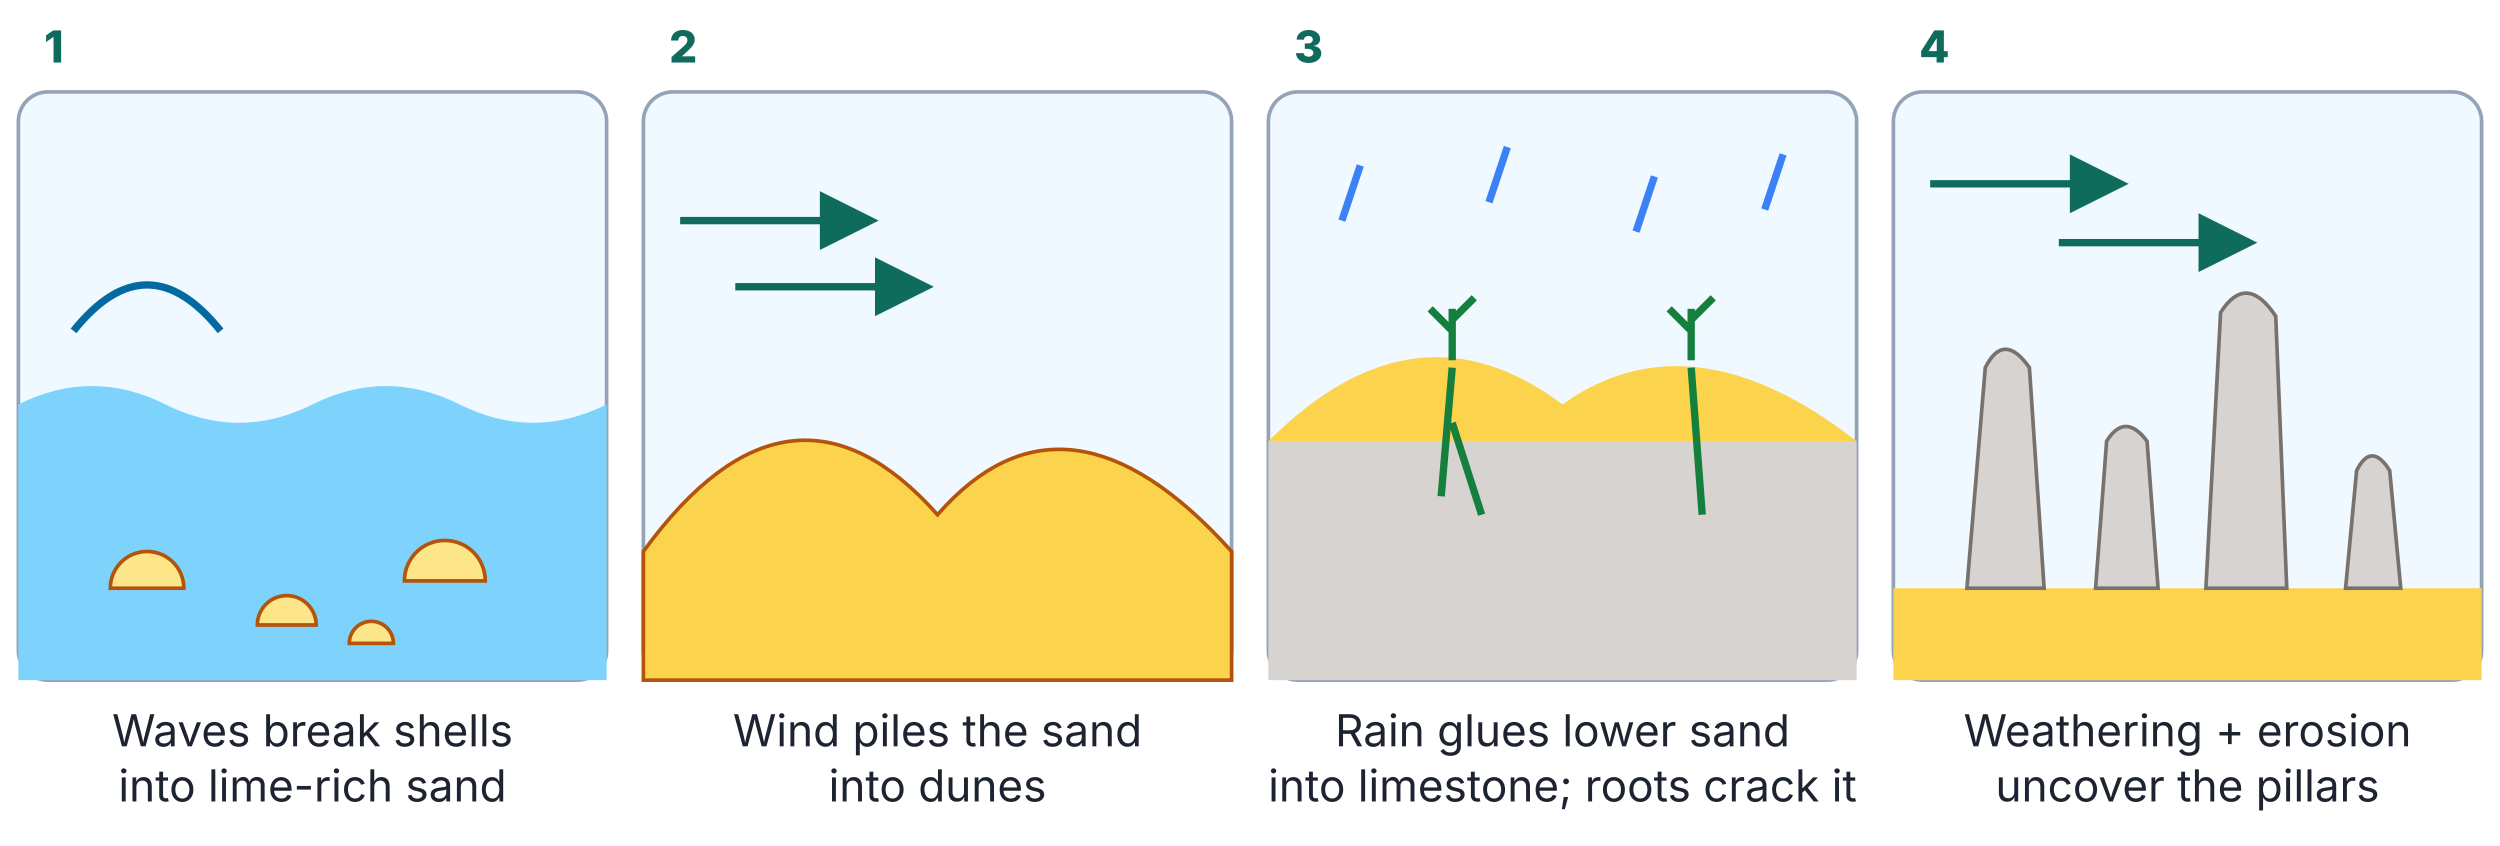
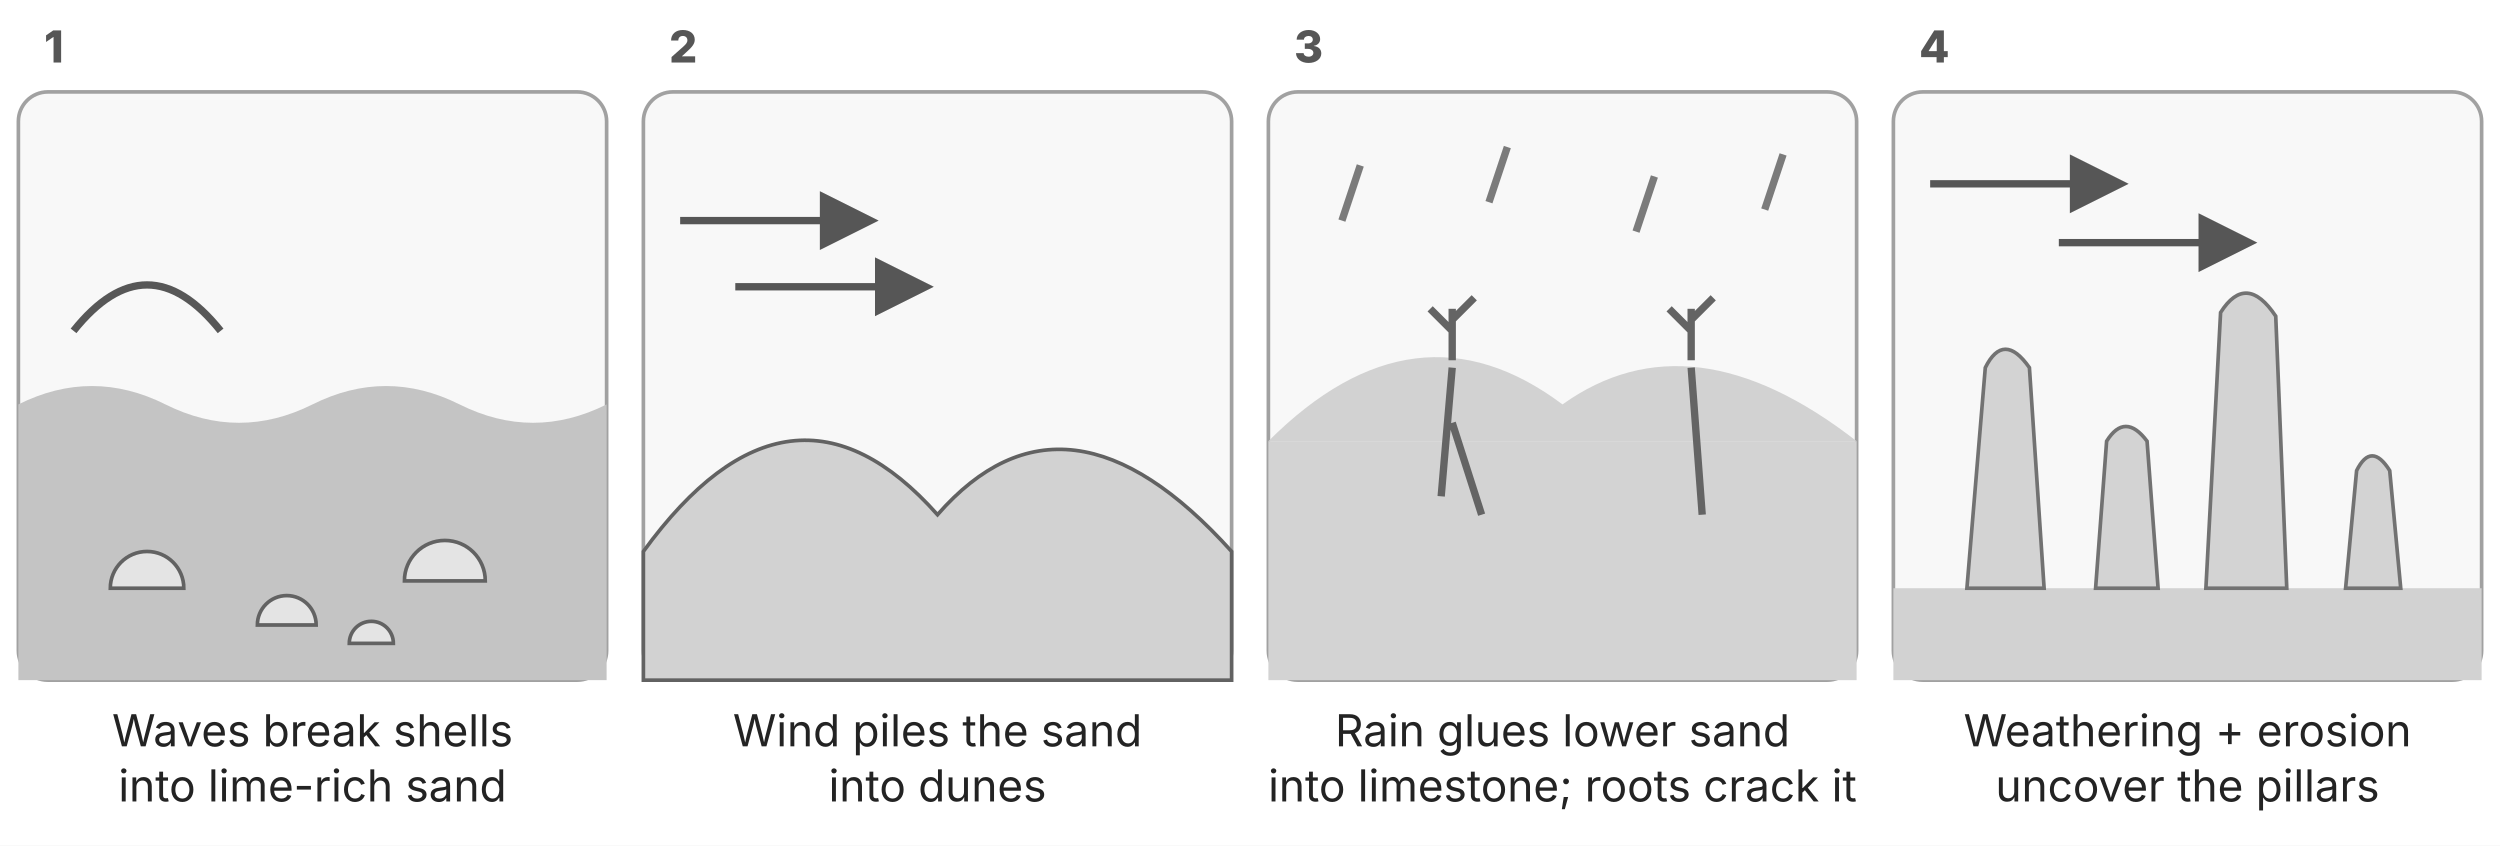
<svg xmlns="http://www.w3.org/2000/svg" viewBox="0 0 680 230" width="680" height="230" font-family="Inter, Arial, sans-serif" font-size="12">
-   <rect width="680" height="230" fill="#fff" />
+   <rect width="680" height="230" fill="#ffffff" />
  <defs>
    <marker id="ar" markerWidth="8" markerHeight="8" refX="6" refY="4" orient="auto">
-       <path d="M0,0 L8,4 L0,8 z" fill="#0f6b5c" />
+       <path d="M0,0 L8,4 L0,8 z" fill="#565656" />
    </marker>
  </defs>
-   <g fill="#f0f9ff" stroke="#94a3b8">
+   <g fill="#f8f8f8" stroke="#a1a1a1">
    <rect x="5" y="25" width="160" height="160" rx="8" />
    <rect x="175" y="25" width="160" height="160" rx="8" />
    <rect x="345" y="25" width="160" height="160" rx="8" />
    <rect x="515" y="25" width="160" height="160" rx="8" />
  </g>
-   <g font-weight="800" fill="#0f6b5c">
+   <g font-weight="800" fill="#565656">
    <text x="12" y="17">1</text>
    <text x="182" y="17">2</text>
    <text x="352" y="17">3</text>
    <text x="522" y="17">4</text>
  </g>
-   <path d="M5,110 Q25,100 45,110 T85,110 T125,110 T165,110 L165,185 L5,185 Z" fill="#7dd3fc" />
-   <g fill="#fde68a" stroke="#b45309" stroke-width="1">
+   <path d="M5,110 Q25,100 45,110 T85,110 T125,110 T165,110 L165,185 L5,185 Z" fill="#c4c4c4" />
+   <g fill="#e4e4e4" stroke="#626262" stroke-width="1">
    <path d="M30,160 a10,10 0 0,1 20,0 z" />
    <path d="M70,170 a8,8 0 0,1 16,0 z" />
    <path d="M110,158 a11,11 0 0,1 22,0 z" />
    <path d="M95,175 a6,6 0 0,1 12,0 z" />
  </g>
-   <path d="M20,90 q20,-25 40,0" fill="none" stroke="#0369a1" stroke-width="2" />
-   <path d="M175,185 L175,150 Q215,95 255,140 Q290,100 335,150 L335,185 Z" fill="#fcd34d" stroke="#b45309" />
-   <g stroke="#0f6b5c" stroke-width="2" marker-end="url(#ar)">
+   <path d="M20,90 q20,-25 40,0" fill="none" stroke="#575757" stroke-width="2" />
+   <path d="M175,185 L175,150 Q215,95 255,140 Q290,100 335,150 L335,185 Z" fill="#d2d2d2" stroke="#626262" />
+   <g stroke="#565656" stroke-width="2" marker-end="url(#ar)">
    <line x1="185" y1="60" x2="235" y2="60" />
    <line x1="200" y1="78" x2="250" y2="78" />
  </g>
-   <rect x="345" y="120" width="160" height="65" fill="#d6d3d1" />
-   <path d="M345,120 Q385,80 425,110 Q460,85 505,120 Z" fill="#fcd34d" />
-   <g stroke="#3b82f6" stroke-width="2">
+   <rect x="345" y="120" width="160" height="65" fill="#d3d3d3" />
+   <path d="M345,120 Q385,80 425,110 Q460,85 505,120 Z" fill="#d2d2d2" />
+   <g stroke="#7b7b7b" stroke-width="2">
    <line x1="370" y1="45" x2="365" y2="60" />
    <line x1="410" y1="40" x2="405" y2="55" />
    <line x1="450" y1="48" x2="445" y2="63" />
    <line x1="485" y1="42" x2="480" y2="57" />
  </g>
-   <g stroke="#15803d" stroke-width="2" fill="none">
+   <g stroke="#646464" stroke-width="2" fill="none">
    <path d="M395,98 l0,-14 m0,6 l-6,-6 m6,3 l6,-6" />
    <path d="M460,98 l0,-14 m0,6 l-6,-6 m6,3 l6,-6" />
    <path d="M395,100 l-3,35 m3,-20 l8,25" />
    <path d="M460,100 l3,40" />
  </g>
-   <rect x="515" y="160" width="160" height="25" fill="#fcd34d" />
-   <g fill="#d6d3d1" stroke="#78716c">
+   <rect x="515" y="160" width="160" height="25" fill="#d2d2d2" />
+   <g fill="#d3d3d3" stroke="#727272">
    <path d="M535,160 L540,100 Q545,90 552,100 L556,160 Z" />
    <path d="M570,160 L573,120 Q578,112 584,120 L587,160 Z" />
    <path d="M600,160 L604,85 Q611,74 619,86 L622,160 Z" />
    <path d="M638,160 L641,128 Q645,120 650,128 L653,160 Z" />
  </g>
-   <g stroke="#0f6b5c" stroke-width="2" marker-end="url(#ar)">
+   <g stroke="#565656" stroke-width="2" marker-end="url(#ar)">
    <line x1="525" y1="50" x2="575" y2="50" />
    <line x1="560" y1="66" x2="610" y2="66" />
  </g>
-   <g text-anchor="middle" fill="#1d2330">
+   <g text-anchor="middle" fill="#232323">
    <text x="85" y="203">Waves break shells</text>
    <text x="85" y="218">into lime-rich sand</text>
    <text x="255" y="203">Wind piles the sand</text>
    <text x="255" y="218">into dunes</text>
    <text x="425" y="203">Rain glues lower sand</text>
    <text x="425" y="218">into limestone; roots crack it</text>
    <text x="595" y="203">Weathering + erosion</text>
    <text x="595" y="218">uncover the pillars</text>
  </g>
</svg>
